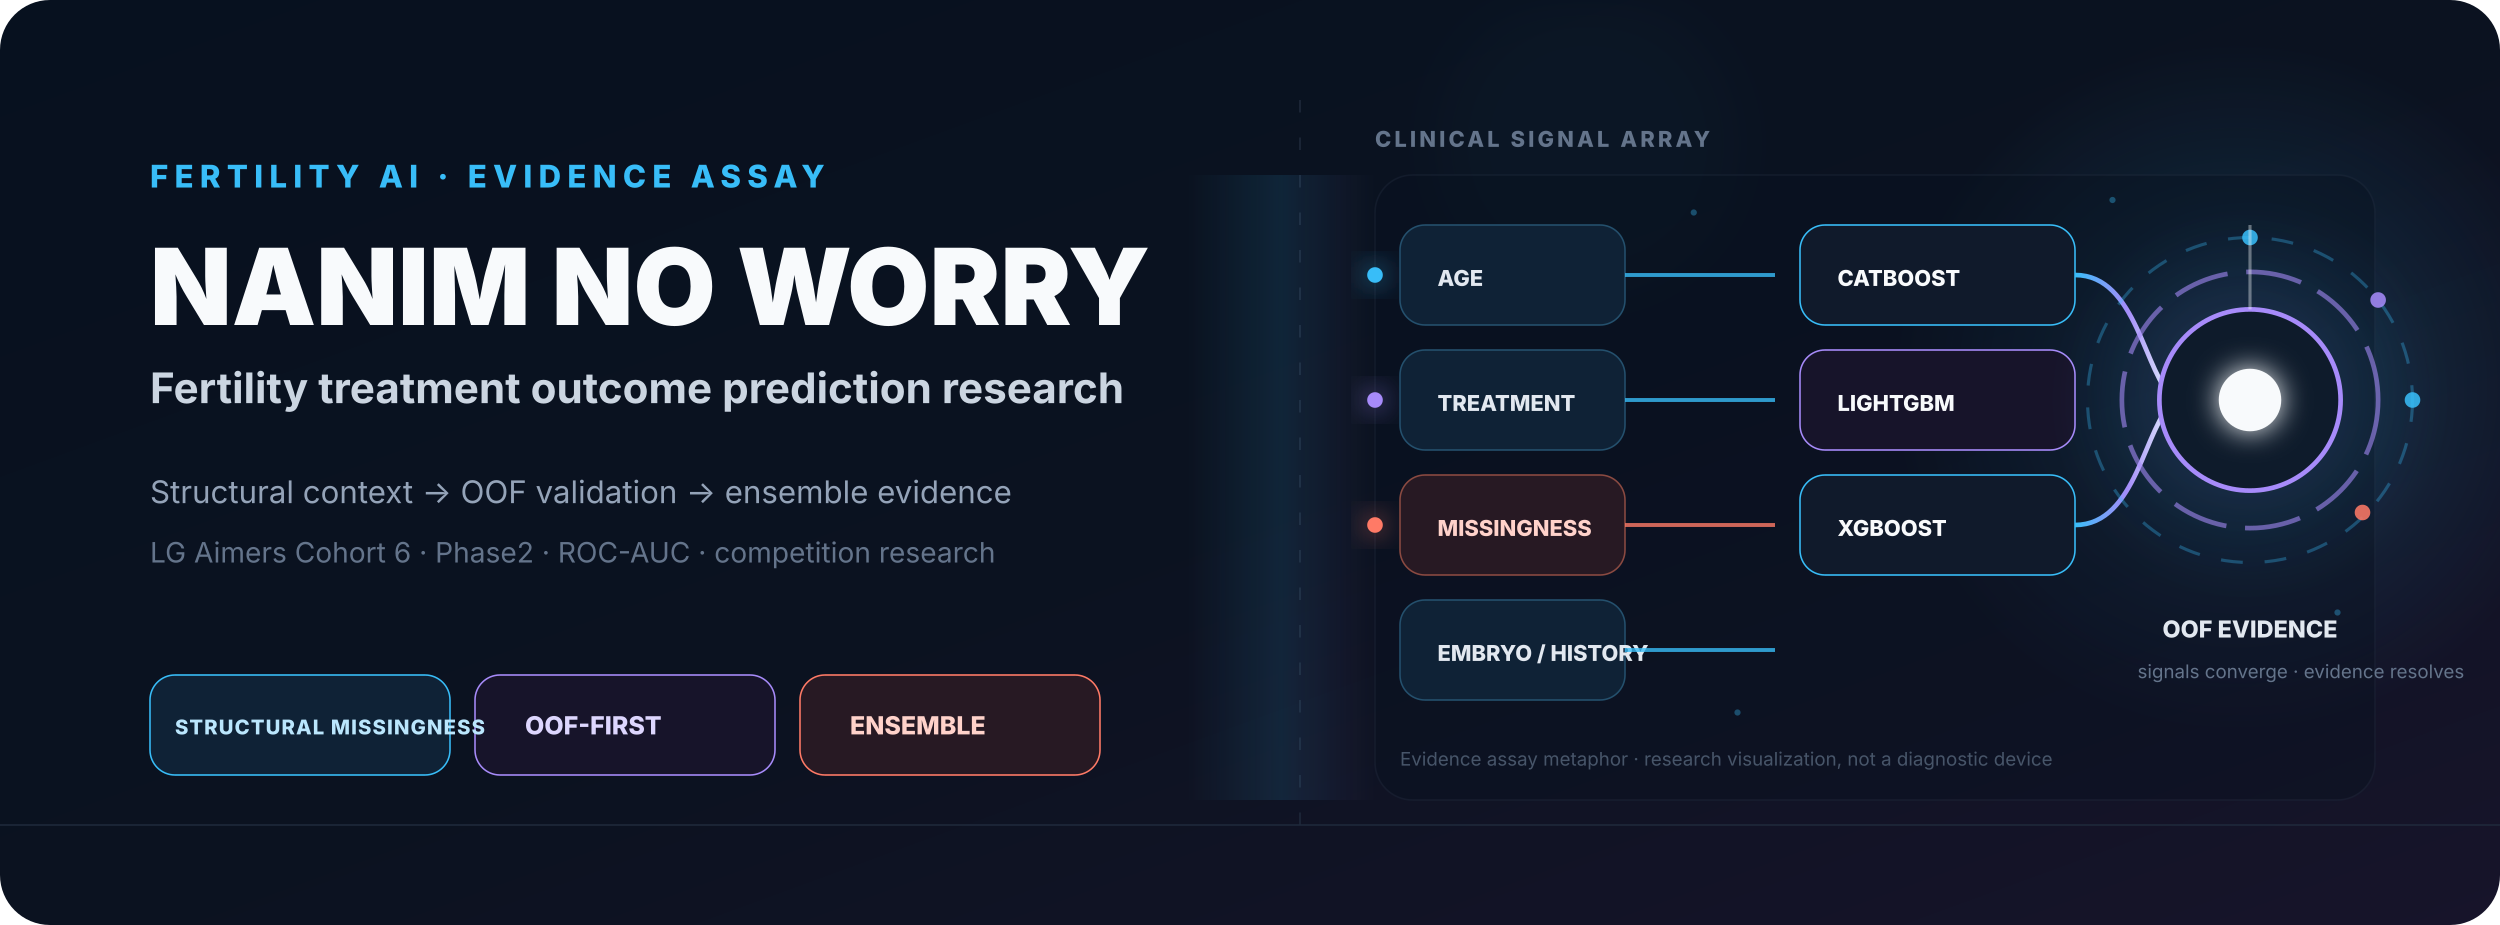
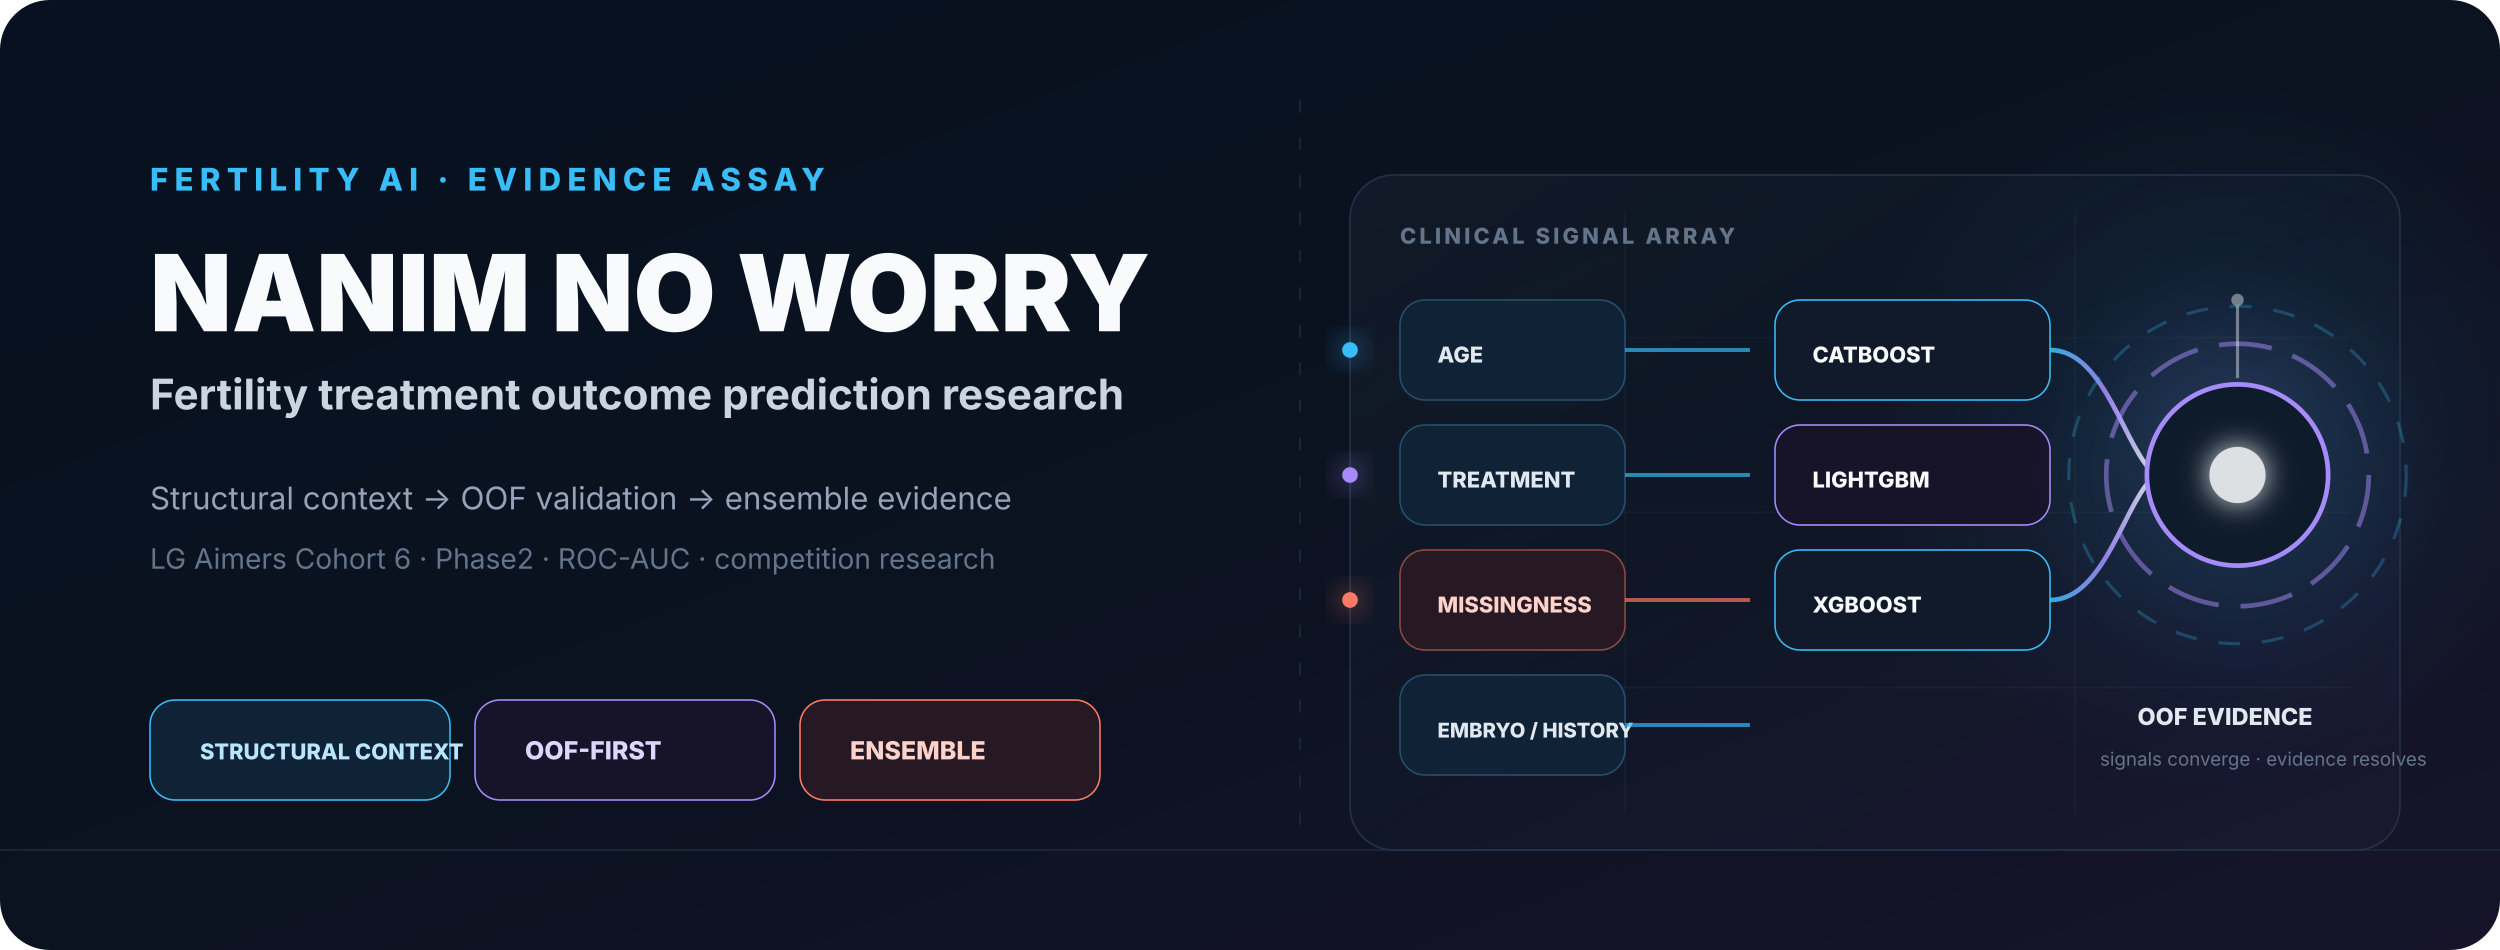
- <svg xmlns="http://www.w3.org/2000/svg" width="1600" height="592" viewBox="0 0 1600 592" role="img" aria-labelledby="title desc">
+ <svg xmlns="http://www.w3.org/2000/svg" width="1600" height="608" viewBox="0 0 1600 608" role="img" aria-labelledby="title desc">
  <defs>
-     <linearGradient id="heroBg" x1="0" y1="0" x2="1" y2="1">
-       <stop offset="0" stop-color="#07111F" />
-       <stop offset="0.52" stop-color="#0B1220" />
+     <linearGradient id="bg" x1="0" y1="0" x2="1" y2="1">
+       <stop stop-color="#07111F" />
+       <stop offset=".52" stop-color="#0B1220" />
      <stop offset="1" stop-color="#17142A" />
    </linearGradient>
-     <linearGradient id="signal" x1="0" y1="0" x2="1" y2="0">
-       <stop offset="0" stop-color="#38BDF8" />
-       <stop offset="0.52" stop-color="#A78BFA" />
+     <linearGradient id="flow" x1="0" y1="0" x2="1" y2="0">
+       <stop stop-color="#38BDF8" />
+       <stop offset=".52" stop-color="#A78BFA" />
      <stop offset="1" stop-color="#F8FAFC" />
    </linearGradient>
-     <linearGradient id="scan" x1="0" y1="0" x2="1" y2="0">
-       <stop offset="0" stop-color="#38BDF8" stop-opacity="0" />
-       <stop offset="0.5" stop-color="#38BDF8" stop-opacity="0.16" />
+     <linearGradient id="glass" x1="0" y1="0" x2="1" y2="1">
+       <stop stop-color="#F8FAFC" stop-opacity=".035" />
+       <stop offset=".5" stop-color="#38BDF8" stop-opacity=".018" />
+       <stop offset="1" stop-color="#A78BFA" stop-opacity=".035" />
+     </linearGradient>
+     <linearGradient id="sweep" x1="0" y1="0" x2="1" y2="0">
+       <stop stop-color="#38BDF8" stop-opacity="0" />
+       <stop offset=".5" stop-color="#F8FAFC" stop-opacity=".13" />
      <stop offset="1" stop-color="#A78BFA" stop-opacity="0" />
    </linearGradient>
    <radialGradient id="aura">
-       <stop offset="0" stop-color="#A78BFA" stop-opacity="0.24" />
-       <stop offset="0.45" stop-color="#38BDF8" stop-opacity="0.10" />
+       <stop stop-color="#A78BFA" stop-opacity=".24" />
+       <stop offset=".42" stop-color="#38BDF8" stop-opacity=".09" />
      <stop offset="1" stop-color="#38BDF8" stop-opacity="0" />
    </radialGradient>
    <filter id="glow" x="-100%" y="-100%" width="300%" height="300%">
      <feGaussianBlur stdDeviation="9" result="b" />
      <feMerge>
        <feMergeNode in="b" />
        <feMergeNode in="SourceGraphic" />
      </feMerge>
    </filter>
-     <filter id="soft" x="-80%" y="-80%" width="260%" height="260%">
-       <feGaussianBlur stdDeviation="18" />
+     <filter id="soft" x="-100%" y="-100%" width="300%" height="300%">
+       <feGaussianBlur stdDeviation="26" />
    </filter>
  </defs>
-   <rect width="1600" height="592" rx="32" fill="url(#heroBg)" />
-   <circle cx="1432" cy="248" r="220" fill="url(#aura)" />
-   <circle cx="1016" cy="92" r="92" fill="#38BDF8" opacity="0.025" filter="url(#soft)" />
-   <path d="M0 528 H1600" stroke="#1E293B" stroke-width="1" />
-   <path d="M832 64 V528" stroke="#1E293B" stroke-width="1" stroke-dasharray="8 16" />
-   <rect id="text-safe-zone" x="80" y="64" width="720" height="464" fill="none" opacity="0" data-safe-zone="true" />
+   <rect width="1600" height="608" rx="32" fill="url(#bg)" />
+   <path d="M0 544 H1600" stroke="#1E293B" stroke-width="1" />
+   <path d="M832 64 V544" stroke="#1E293B" stroke-width="1" stroke-dasharray="8 16" />
+   <rect id="text-safe-zone" x="80" y="64" width="720" height="480" fill="none" opacity="0" />
+   <g data-motion-role="ambient">
+     <circle cx="1424" cy="274" r="230" fill="url(#aura)" opacity=".72">
+       <animate attributeName="opacity" values=".58;.78;.58" dur="12s" repeatCount="indefinite" />
+     </circle>
+   </g>
  <g font-family="system-ui, -apple-system, BlinkMacSystemFont, 'Segoe UI', sans-serif">
    <g data-title="true">
-       <text x="96" y="120" fill="#38BDF8" font-size="20" font-weight="800" letter-spacing="4">
+       <text x="96" y="122" fill="#38BDF8" font-size="20" font-weight="800" letter-spacing="4">
        <tspan>FERTILITY AI · EVIDENCE ASSAY</tspan>
      </text>
    </g>
-     <text x="96" y="208" fill="#F8FAFC" font-size="68" font-weight="850">
+     <text x="96" y="212" fill="#F8FAFC" font-size="68" font-weight="850">
      <tspan>NANIM NO WORRY</tspan>
    </text>
-     <text x="96" y="258" fill="#CBD5E1" font-size="27" font-weight="700">
+     <text x="96" y="262" fill="#CBD5E1" font-size="27" font-weight="700">
      <tspan>Fertility treatment outcome prediction research</tspan>
    </text>
-     <text x="96" y="322" fill="#94A3B8" font-size="20">
+     <text x="96" y="326" fill="#94A3B8" font-size="20">
      <tspan>Structural context → OOF validation → ensemble evidence</tspan>
    </text>
-     <text x="96" y="360" fill="#64748B" font-size="18">
+     <text x="96" y="364" fill="#64748B" font-size="18">
      <tspan>LG Aimers Cohort 6 · Phase2 · ROC-AUC · competition research</tspan>
    </text>
-     <g data-card-row="true" data-grid="16">
-       <rect x="96" y="432" width="192" height="64" rx="16" fill="#0F2236" stroke="#38BDF8" />
-       <rect x="304" y="432" width="192" height="64" rx="16" fill="#17142A" stroke="#A78BFA" />
-       <rect x="512" y="432" width="192" height="64" rx="16" fill="#271923" stroke="#FF7A66" />
+     <g data-card-set="row" data-grid="16">
+       <g data-card="hero-badge-1">
+         <rect x="96" y="448" width="192" height="64" rx="16" fill="#0F2236" stroke="#38BDF8" />
+         <text data-role="primary" x="128" y="486" fill="#BAE6FD" font-size="14" font-weight="820">
+           <tspan>STRUCTURAL CONTEXT</tspan>
+         </text>
+       </g>
+       <g data-card="hero-badge-2">
+         <rect x="304" y="448" width="192" height="64" rx="16" fill="#17142A" stroke="#A78BFA" />
+         <text data-role="primary" x="336" y="486" fill="#DDD6FE" font-size="16" font-weight="820">
+           <tspan>OOF-FIRST</tspan>
+         </text>
+       </g>
+       <g data-card="hero-badge-3">
+         <rect x="512" y="448" width="192" height="64" rx="16" fill="#271923" stroke="#FF7A66" />
+         <text data-role="primary" x="544" y="486" fill="#FFD2CA" font-size="16" font-weight="820">
+           <tspan>ENSEMBLE</tspan>
+         </text>
+       </g>
    </g>
-     <text x="112" y="470" fill="#BAE6FD" font-size="13" font-weight="820" letter-spacing="0.7">
-       <tspan>STRUCTURAL MISSINGNESS</tspan>
-     </text>
-     <text x="336" y="470" fill="#DDD6FE" font-size="16" font-weight="820">
-       <tspan>OOF-FIRST</tspan>
-     </text>
-     <text x="544" y="470" fill="#FFD2CA" font-size="16" font-weight="820">
-       <tspan>ENSEMBLE</tspan>
-     </text>
  </g>
-   <g id="fx-zone" transform="translate(880 64)" font-family="system-ui, -apple-system, BlinkMacSystemFont, 'Segoe UI', sans-serif">
-     <text x="0" y="30" fill="#64748B" font-size="14" font-weight="800" letter-spacing="2">
+   <g id="fx-zone" transform="translate(864 64)" font-family="system-ui, -apple-system, BlinkMacSystemFont, 'Segoe UI', sans-serif">
+     <rect x="0" y="48" width="672" height="432" rx="28" fill="url(#glass)" stroke="#243249" />
+     <path d="M32 152 H640 M32 264 H640 M32 376 H640" stroke="#94A3B8" stroke-width="1" opacity=".055" />
+     <path d="M176 72 V456 M464 72 V456" stroke="#94A3B8" stroke-width="1" opacity=".055" />
+     <text x="32" y="92" fill="#64748B" font-size="14" font-weight="800" letter-spacing="2">
      <tspan>CLINICAL SIGNAL ARRAY</tspan>
    </text>
-     <rect x="0" y="48" width="640" height="400" rx="24" fill="#08111F" opacity="0.42" stroke="#1E293B" />
-     <rect x="-120" y="48" width="120" height="400" fill="url(#scan)" opacity="0.7">
-       <animate attributeName="x" values="-120;640;-120" dur="9s" repeatCount="indefinite" />
-       <animate attributeName="opacity" values="0;0.75;0" dur="9s" repeatCount="indefinite" />
-     </rect>
-     <g data-card-stack="true" data-grid="16">
-       <rect x="16" y="80" width="144" height="64" rx="16" fill="#0F2236" stroke="#24506D" />
-       <rect x="16" y="160" width="144" height="64" rx="16" fill="#0F2236" stroke="#24506D" />
-       <rect x="16" y="240" width="144" height="64" rx="16" fill="#271923" stroke="#8B4A41" />
-       <rect x="16" y="320" width="144" height="64" rx="16" fill="#0F2236" stroke="#24506D" />
+     <g data-motion-role="sweep">
+       <rect x="-160" y="48" width="160" height="432" fill="url(#sweep)" opacity="0">
+         <animate attributeName="x" values="-160;672;672" keyTimes="0;.62;1" dur="14s" repeatCount="indefinite" />
+         <animate attributeName="opacity" values="0;.55;0" keyTimes="0;.48;1" dur="14s" repeatCount="indefinite" />
+       </rect>
    </g>
-     <g fill="#E2E8F0" font-size="14" font-weight="760">
-       <text x="40" y="119">
-         <tspan>AGE</tspan>
-       </text>
-       <text x="40" y="199">
-         <tspan>TREATMENT</tspan>
-       </text>
-       <text x="40" y="279" fill="#FFD2CA">
-         <tspan>MISSINGNESS</tspan>
-       </text>
-       <text x="40" y="359">
-         <tspan>EMBRYO / HISTORY</tspan>
-       </text>
-     </g>
-     <g stroke-width="2.5" fill="none" opacity="0.8">
-       <path d="M160 112 H256" stroke="#38BDF8" />
-       <path d="M160 192 H256" stroke="#38BDF8" />
-       <path d="M160 272 H256" stroke="#FF7A66" />
-       <path d="M160 352 H256" stroke="#38BDF8" />
-     </g>
-     <g data-card-stack="true" data-grid="16">
-       <rect x="272" y="80" width="176" height="64" rx="16" fill="#101A2B" stroke="#38BDF8" />
-       <rect x="272" y="160" width="176" height="64" rx="16" fill="#17142A" stroke="#A78BFA" />
-       <rect x="272" y="240" width="176" height="64" rx="16" fill="#101A2B" stroke="#38BDF8" />
-     </g>
-     <g fill="#F8FAFC" font-size="14" font-weight="800">
-       <text x="296" y="119">
-         <tspan>CATBOOST</tspan>
-       </text>
-       <text x="296" y="199">
-         <tspan>LIGHTGBM</tspan>
-       </text>
-       <text x="296" y="279">
-         <tspan>XGBOOST</tspan>
-       </text>
-     </g>
-     <g stroke="url(#signal)" stroke-width="3" fill="none">
-       <path d="M448 112 C488 112 492 176 512 192" />
-       <path d="M448 192 H512" />
-       <path d="M448 272 C488 272 492 208 512 192" />
-     </g>
-     <g transform="translate(560 192)">
-       <circle r="128" fill="url(#aura)" opacity="0.72" />
-       <circle r="104" fill="none" stroke="#38BDF8" stroke-width="2" stroke-dasharray="14 14" opacity="0.32">
-         <animateTransform attributeName="transform" type="rotate" from="0" to="360" dur="18s" repeatCount="indefinite" />
-       </circle>
-       <circle r="82" fill="none" stroke="#A78BFA" stroke-width="3" stroke-dasharray="36 12" opacity="0.58">
-         <animateTransform attributeName="transform" type="rotate" from="360" to="0" dur="12s" repeatCount="indefinite" />
-       </circle>
-       <circle r="58" fill="#0E1B2B" stroke="#A78BFA" stroke-width="3" />
-       <circle r="20" fill="#F8FAFC" filter="url(#glow)">
-         <animate attributeName="r" values="16;22;16" dur="3.1s" repeatCount="indefinite" />
-         <animate attributeName="opacity" values="0.6;1;0.6" dur="3.1s" repeatCount="indefinite" />
-       </circle>
-       <g opacity="0.86">
-         <circle cx="0" cy="-104" r="5" fill="#38BDF8" />
-         <circle cx="82" cy="-64" r="5" fill="#A78BFA" />
-         <circle cx="104" cy="0" r="5" fill="#38BDF8" />
-         <circle cx="72" cy="72" r="5" fill="#FF7A66" />
+     <g data-card-set="stack" data-grid="16">
+       <g data-card="signal-age">
+         <rect x="32" y="128" width="144" height="64" rx="16" fill="#0F2236" stroke="#24506D" />
+         <text data-role="primary" x="56" y="168" fill="#E2E8F0" font-size="14" font-weight="780">
+           <tspan>AGE</tspan>
+         </text>
      </g>
-       <g>
-         <line x1="0" y1="-58" x2="0" y2="-112" stroke="#F8FAFC" stroke-width="2" opacity="0.38" />
-         <animateTransform attributeName="transform" type="rotate" from="0" to="360" dur="7.5s" repeatCount="indefinite" />
+       <g data-card="signal-treatment">
+         <rect x="32" y="208" width="144" height="64" rx="16" fill="#0F2236" stroke="#24506D" />
+         <text data-role="primary" x="56" y="248" fill="#E2E8F0" font-size="14" font-weight="780">
+           <tspan>TREATMENT</tspan>
+         </text>
+       </g>
+       <g data-card="signal-missing">
+         <rect x="32" y="288" width="144" height="64" rx="16" fill="#271923" stroke="#8B4A41" />
+         <text data-role="primary" x="56" y="328" fill="#FFD2CA" font-size="14" font-weight="780">
+           <tspan>MISSINGNESS</tspan>
+         </text>
+       </g>
+       <g data-card="signal-history">
+         <rect x="32" y="368" width="144" height="64" rx="16" fill="#0F2236" stroke="#24506D" />
+         <text data-role="primary" x="56" y="408" fill="#E2E8F0" font-size="13" font-weight="780">
+           <tspan>EMBRYO / HISTORY</tspan>
+         </text>
      </g>
    </g>
-     <text x="504" y="344" fill="#E2E8F0" font-size="15" font-weight="820">
+     <g stroke-width="2.5" fill="none" opacity=".68">
+       <path d="M176 160 H256" stroke="#38BDF8" />
+       <path d="M176 240 H256" stroke="#38BDF8" />
+       <path d="M176 320 H256" stroke="#FF7A66" />
+       <path d="M176 400 H256" stroke="#38BDF8" />
+     </g>
+     <g data-card-set="stack" data-grid="16">
+       <g data-card="model-cat">
+         <rect x="272" y="128" width="176" height="64" rx="16" fill="#101A2B" stroke="#38BDF8" />
+         <text data-role="primary" x="296" y="168" fill="#F8FAFC" font-size="14" font-weight="820">
+           <tspan>CATBOOST</tspan>
+         </text>
+       </g>
+       <g data-card="model-lgb">
+         <rect x="272" y="208" width="176" height="64" rx="16" fill="#17142A" stroke="#A78BFA" />
+         <text data-role="primary" x="296" y="248" fill="#F8FAFC" font-size="14" font-weight="820">
+           <tspan>LIGHTGBM</tspan>
+         </text>
+       </g>
+       <g data-card="model-xgb">
+         <rect x="272" y="288" width="176" height="64" rx="16" fill="#101A2B" stroke="#38BDF8" />
+         <text data-role="primary" x="296" y="328" fill="#F8FAFC" font-size="14" font-weight="820">
+           <tspan>XGBOOST</tspan>
+         </text>
+       </g>
+     </g>
+     <g stroke="url(#flow)" stroke-width="3" fill="none" opacity=".88">
+       <path d="M448 160 C484 160 496 226 516 240" />
+       <path d="M448 240 H516" />
+       <path d="M448 320 C484 320 496 254 516 240" />
+     </g>
+     <g data-motion-role="orbital" transform="translate(568 240)">
+       <circle r="132" fill="url(#aura)" opacity=".62" />
+       <circle r="108" fill="none" stroke="#38BDF8" stroke-width="2" stroke-dasharray="14 14" opacity=".26">
+         <animateTransform attributeName="transform" type="rotate" from="0" to="360" dur="24s" repeatCount="indefinite" />
+       </circle>
+       <circle r="84" fill="none" stroke="#A78BFA" stroke-width="3" stroke-dasharray="34 14" opacity=".5">
+         <animateTransform attributeName="transform" type="rotate" from="360" to="0" dur="17s" repeatCount="indefinite" />
+       </circle>
+       <g opacity=".42">
+         <line x1="0" y1="-62" x2="0" y2="-112" stroke="#F8FAFC" stroke-width="2" />
+         <circle cy="-112" r="4" fill="#F8FAFC" />
+         <animateTransform attributeName="transform" type="rotate" from="0" to="360" dur="10.5s" repeatCount="indefinite" />
+       </g>
+     </g>
+     <g data-motion-role="pulse">
+       <circle cx="568" cy="240" r="58" fill="#0E1B2B" stroke="#A78BFA" stroke-width="3" />
+       <circle cx="568" cy="240" r="18" fill="#F8FAFC" filter="url(#glow)" opacity=".88">
+         <animate attributeName="r" values="16;21;16" dur="6.2s" repeatCount="indefinite" />
+         <animate attributeName="opacity" values=".62;1;.62" dur="6.2s" repeatCount="indefinite" />
+       </circle>
+     </g>
+     <g data-motion-role="particle">
+       <circle cy="160" r="5" fill="#38BDF8" filter="url(#glow)">
+         <animate attributeName="cx" values="176;256" dur="5.2s" begin=".4s" repeatCount="indefinite" />
+         <animate attributeName="opacity" values="0;1;0" dur="5.2s" begin=".4s" repeatCount="indefinite" />
+       </circle>
+       <circle cy="320" r="5" fill="#FF7A66" filter="url(#glow)">
+         <animate attributeName="cx" values="176;256" dur="6.4s" begin="2.1s" repeatCount="indefinite" />
+         <animate attributeName="opacity" values="0;1;0" dur="6.4s" begin="2.1s" repeatCount="indefinite" />
+       </circle>
+       <circle cy="240" r="5" fill="#A78BFA" filter="url(#glow)">
+         <animate attributeName="cx" values="448;518" dur="4.8s" begin="1.2s" repeatCount="indefinite" />
+         <animate attributeName="opacity" values="0;1;0" dur="4.8s" begin="1.2s" repeatCount="indefinite" />
+       </circle>
+     </g>
+     <text x="504" y="400" fill="#E2E8F0" font-size="15" font-weight="820">
      <tspan>OOF EVIDENCE</tspan>
    </text>
-     <text x="488" y="370" fill="#64748B" font-size="12">
+     <text x="480" y="426" fill="#64748B" font-size="12">
      <tspan>signals converge · evidence resolves</tspan>
-     </text>
-     <circle cy="112" r="5" fill="#38BDF8" filter="url(#glow)">
-       <animate attributeName="cx" values="160;256" dur="2.2s" repeatCount="indefinite" />
-       <animate attributeName="opacity" values="0;1;0" dur="2.2s" repeatCount="indefinite" />
-     </circle>
-     <circle cy="272" r="5" fill="#FF7A66" filter="url(#glow)">
-       <animate attributeName="cx" values="160;256" dur="2.6s" repeatCount="indefinite" />
-       <animate attributeName="opacity" values="0;1;0" dur="2.6s" repeatCount="indefinite" />
-     </circle>
-     <circle cy="192" r="5" fill="#A78BFA" filter="url(#glow)">
-       <animate attributeName="cx" values="448;520" dur="1.9s" repeatCount="indefinite" />
-       <animate attributeName="opacity" values="0;1;0" dur="1.9s" repeatCount="indefinite" />
-     </circle>
-     <g fill="#38BDF8" opacity="0.35">
-       <circle cx="204" cy="72" r="2">
-         <animate attributeName="opacity" values="0.1;0.7;0.1" dur="4s" repeatCount="indefinite" />
-       </circle>
-       <circle cx="232" cy="392" r="2">
-         <animate attributeName="opacity" values="0.1;0.6;0.1" dur="5.2s" repeatCount="indefinite" />
-       </circle>
-       <circle cx="472" cy="64" r="2">
-         <animate attributeName="opacity" values="0.1;0.8;0.1" dur="3.6s" repeatCount="indefinite" />
-       </circle>
-       <circle cx="616" cy="328" r="2">
-         <animate attributeName="opacity" values="0.1;0.7;0.1" dur="4.8s" repeatCount="indefinite" />
-       </circle>
-     </g>
-     <text x="16" y="426" fill="#475569" font-size="12">
-       <tspan>Evidence assay metaphor · research visualization, not a diagnostic device</tspan>
    </text>
  </g>
</svg>
